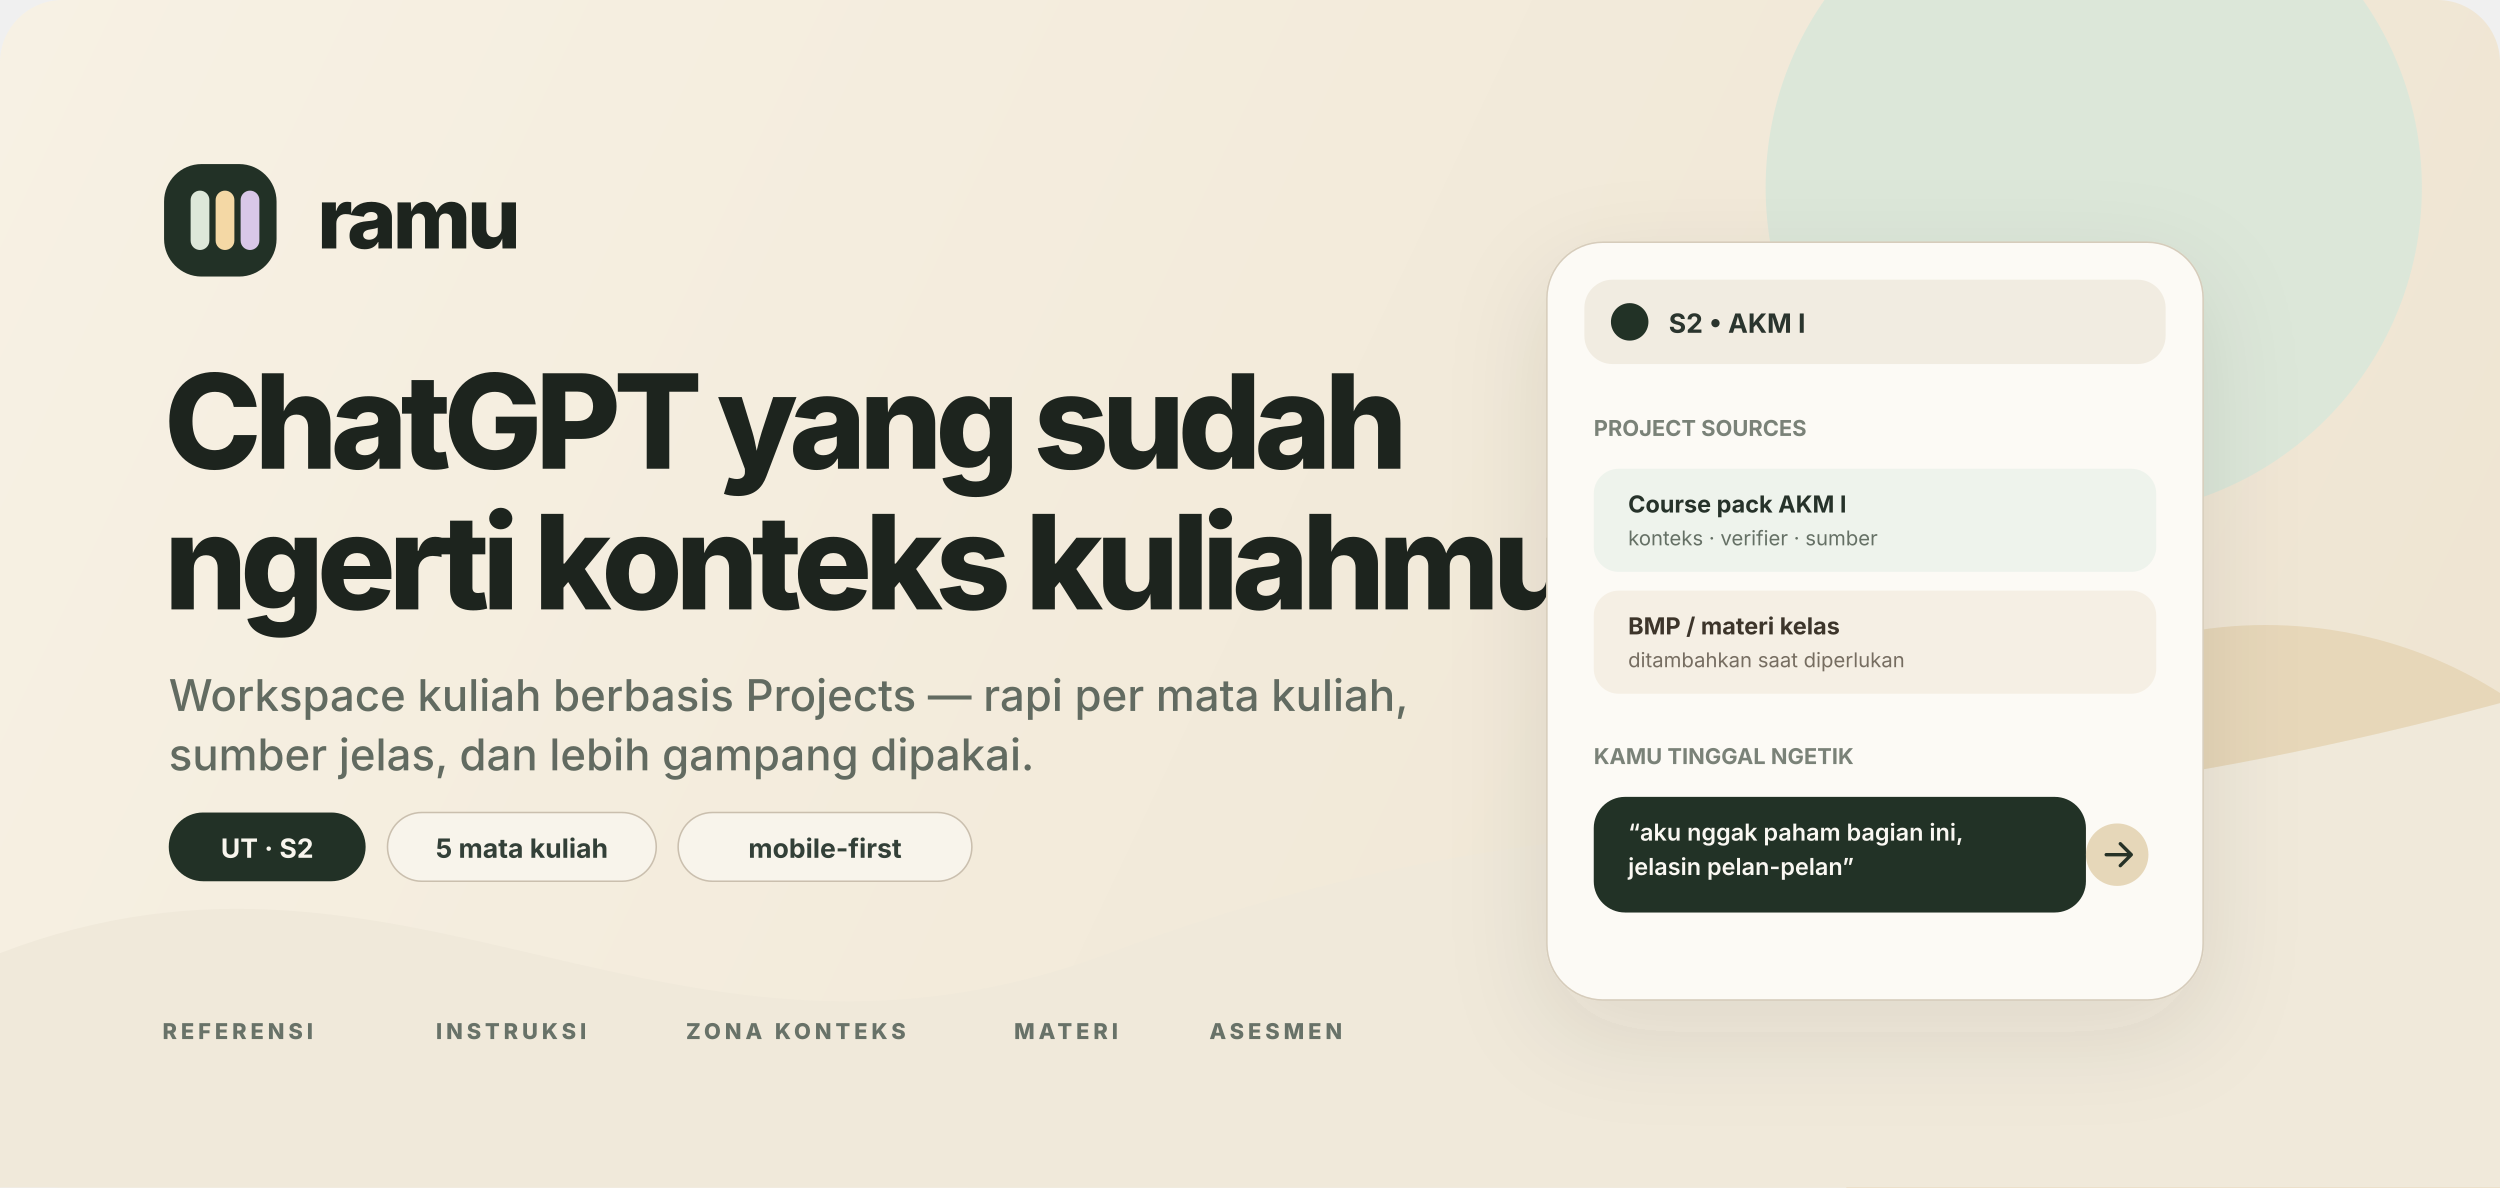
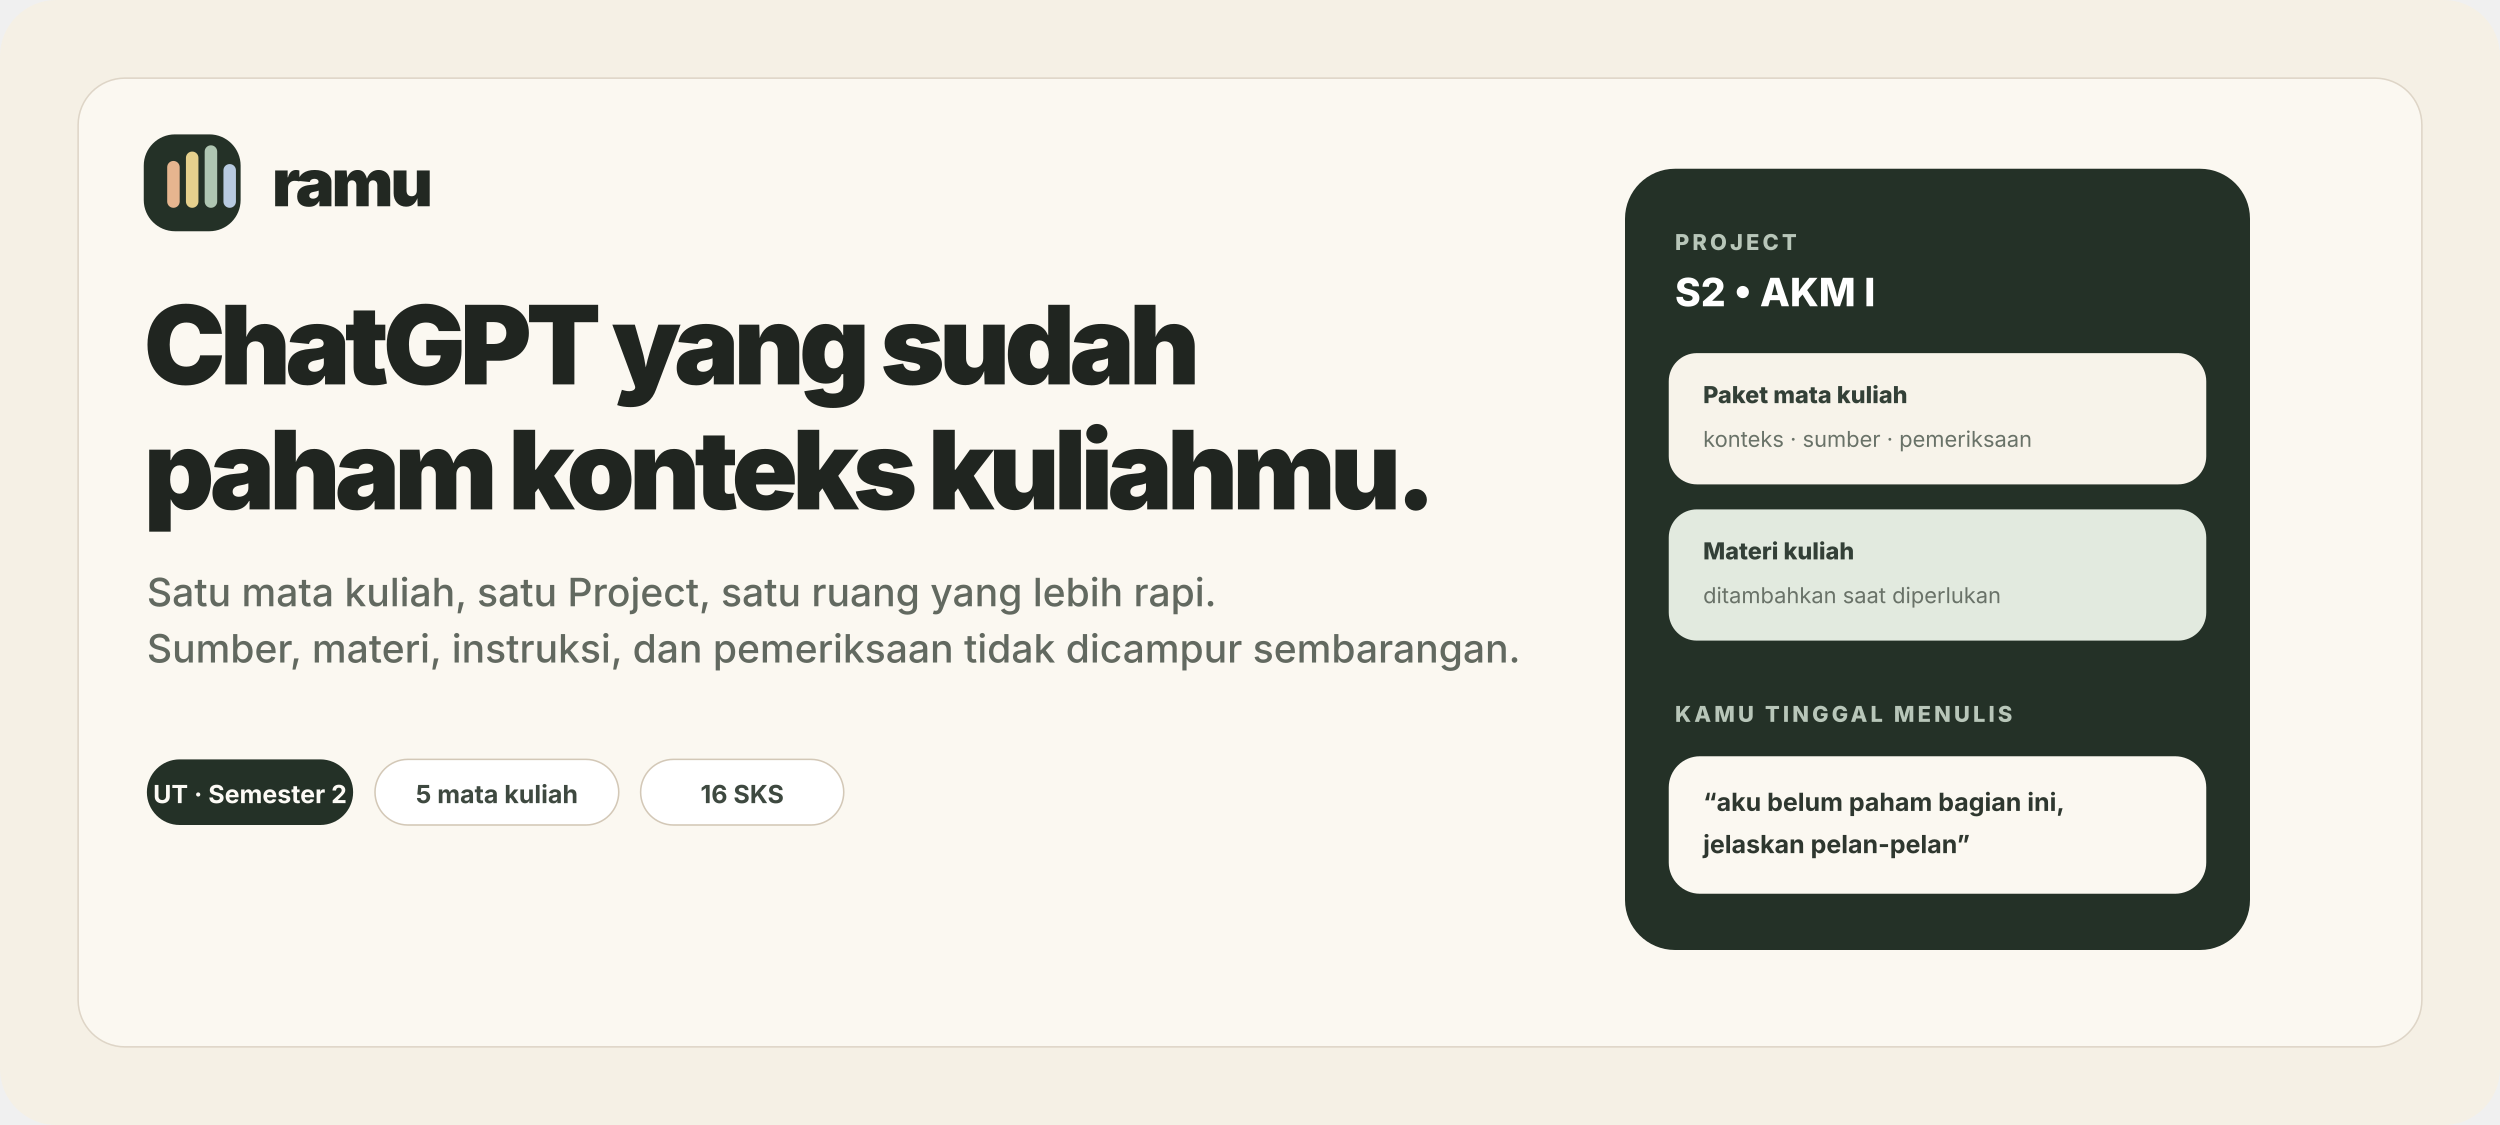
- <svg xmlns="http://www.w3.org/2000/svg" width="1600" height="760" viewBox="0 0 1600 760" fill="none">
-   <defs>
-     <linearGradient id="bg" x1="0" y1="0" x2="1600" y2="760" gradientUnits="userSpaceOnUse">
-       <stop stop-color="#F7F1E4" />
-       <stop offset="1" stop-color="#EEE4D1" />
-     </linearGradient>
-     <filter id="shadow" x="-20%" y="-20%" width="140%" height="140%">
-       <feDropShadow dx="0" dy="20" stdDeviation="32" flood-color="#2D352C" flood-opacity=".10" />
-     </filter>
-   </defs>
-   <rect width="1600" height="760" rx="40" fill="url(#bg)" />
-   <circle cx="1340" cy="120" r="210" fill="#DCE7D9" />
-   <circle cx="1450" cy="680" r="280" fill="#E7D7B9" />
-   <path d="M0 610C260 510 430 715 710 610C1030 490 1190 560 1600 450V760H0V610Z" fill="#F0E9DA" />
-   <g transform="translate(105 105)">
-     <g>
-       <rect width="72" height="72" rx="24" fill="#223126" />
-       <rect x="17" y="17" width="12" height="38" rx="6" fill="#DDE7D9" />
-       <rect x="33" y="17" width="12" height="38" rx="6" fill="#F4D8A5" />
-       <rect x="49" y="17" width="12" height="38" rx="6" fill="#D9C7E8" />
+ <svg xmlns="http://www.w3.org/2000/svg" width="1600" height="720" viewBox="0 0 1600 720" fill="none">
+   <rect width="1600" height="720" rx="36" fill="#F5F0E5" />
+   <rect x="50" y="50" width="1500" height="620" rx="30" fill="#FBF8F1" stroke="#DED5C7" />
+   <g font-family="Inter,Segoe UI,sans-serif">
+     <g transform="translate(92 86)">
+       <rect width="62" height="62" rx="20" fill="#243127" />
+       <rect x="15" y="17" width="8" height="30" rx="4" fill="#E6B58F" />
+       <rect x="27" y="11" width="8" height="36" rx="4" fill="#E6D08D" />
+       <rect x="39" y="7" width="8" height="40" rx="4" fill="#AFC6B2" />
+       <rect x="51" y="19" width="8" height="28" rx="4" fill="#B8CBE1" />
+       <text x="82" y="46" font-size="42" font-weight="850" letter-spacing="-2" fill="#222822">ramu</text>
    </g>
-     <text x="98" y="54" font-family="Inter,Segoe UI,sans-serif" font-size="54" font-weight="800" letter-spacing="-2.5" fill="#1D241E">ramu</text>
-   </g>
-   <text x="105" y="300" font-family="Inter,Segoe UI,sans-serif" font-size="84" font-weight="800" letter-spacing="-4.6" fill="#1D241E">ChatGPT yang sudah</text>
-   <text x="105" y="390" font-family="Inter,Segoe UI,sans-serif" font-size="84" font-weight="800" letter-spacing="-4.6" fill="#1D241E">ngerti konteks kuliahmu.</text>
-   <text x="108" y="455" font-family="Inter,Segoe UI,sans-serif" font-size="28" font-weight="500" fill="#626B61">Workspace kuliah berbasis Projects — rapi per mata kuliah,</text>
-   <text x="108" y="493" font-family="Inter,Segoe UI,sans-serif" font-size="28" font-weight="500" fill="#626B61">sumber jelas, dan lebih gampang dipakai.</text>
-   <g transform="translate(108 520)">
-     <rect width="126" height="44" rx="22" fill="#223126" />
-     <text x="63" y="29" text-anchor="middle" font-family="Inter,Segoe UI,sans-serif" font-size="17" font-weight="700" fill="#F8F5ED">UT · S2</text>
-     <rect x="140" width="172" height="44" rx="22" fill="#F8F4EB" stroke="#CABFAE" />
-     <text x="226" y="29" text-anchor="middle" font-family="Inter,Segoe UI,sans-serif" font-size="17" font-weight="700" fill="#334038">5 mata kuliah</text>
-     <rect x="326" width="188" height="44" rx="22" fill="#F8F4EB" stroke="#CABFAE" />
-     <text x="420" y="29" text-anchor="middle" font-family="Inter,Segoe UI,sans-serif" font-size="17" font-weight="700" fill="#334038">mobile-first</text>
-   </g>
-   <g transform="translate(990 155)" filter="url(#shadow)">
-     <rect width="420" height="485" rx="36" fill="#FCFAF5" stroke="#D6CCBB" />
-     <rect x="24" y="24" width="372" height="54" rx="18" fill="#F1ECE1" />
-     <circle cx="53" cy="51" r="12" fill="#223126" />
-     <text x="78" y="58" font-family="Inter,Segoe UI,sans-serif" font-size="17" font-weight="700" fill="#2B342D">S2 • AKM I</text>
-     <text x="30" y="124" font-family="Inter,Segoe UI,sans-serif" font-size="14" font-weight="700" fill="#7A8278">PROJECT SOURCES</text>
-     <rect x="30" y="145" width="360" height="66" rx="16" fill="#EEF3EC" />
-     <text x="52" y="173" font-family="Inter,Segoe UI,sans-serif" font-size="15" font-weight="700" fill="#263229">Course pack AKM I</text>
-     <text x="52" y="194" font-family="Inter,Segoe UI,sans-serif" font-size="13" fill="#657065">konteks · verifier · sumber</text>
-     <rect x="30" y="223" width="360" height="66" rx="16" fill="#F5EFE4" />
-     <text x="52" y="251" font-family="Inter,Segoe UI,sans-serif" font-size="15" font-weight="700" fill="#3C352C">BMP / materi kelas</text>
-     <text x="52" y="272" font-family="Inter,Segoe UI,sans-serif" font-size="13" fill="#766D61">ditambahkan saat diperlukan</text>
-     <text x="30" y="334" font-family="Inter,Segoe UI,sans-serif" font-size="14" font-weight="700" fill="#7A8278">KAMU TINGGAL NGETIK</text>
-     <rect x="30" y="355" width="315" height="74" rx="20" fill="#223126" />
-     <text x="52" y="383" font-family="Inter,Segoe UI,sans-serif" font-size="15" font-weight="600" fill="#FAF8F2">“aku nggak paham bagian ini,</text>
-     <text x="52" y="405" font-family="Inter,Segoe UI,sans-serif" font-size="15" font-weight="600" fill="#FAF8F2">jelasin pelan-pelan”</text>
-     <circle cx="365" cy="392" r="20" fill="#E6D7B9" />
-     <path d="M358 392h14M367 385l7 7-7 7" stroke="#253128" stroke-width="2.2" stroke-linecap="round" stroke-linejoin="round" />
-   </g>
-   <g transform="translate(104 665)">
-     <text x="0" y="0" font-family="Inter,Segoe UI,sans-serif" font-size="14" font-weight="800" letter-spacing="2.5" fill="#687268">REFERENSI</text>
-     <text x="175" y="0" font-family="Inter,Segoe UI,sans-serif" font-size="14" font-weight="800" letter-spacing="2.5" fill="#687268">INSTRUKSI</text>
-     <text x="335" y="0" font-family="Inter,Segoe UI,sans-serif" font-size="14" font-weight="800" letter-spacing="2.5" fill="#687268">ZONA KONTEKS</text>
-     <text x="545" y="0" font-family="Inter,Segoe UI,sans-serif" font-size="14" font-weight="800" letter-spacing="2.5" fill="#687268">MATERI</text>
-     <text x="670" y="0" font-family="Inter,Segoe UI,sans-serif" font-size="14" font-weight="800" letter-spacing="2.5" fill="#687268">ASESMEN</text>
+     <text x="92" y="246" font-size="70" font-weight="850" letter-spacing="-3.6" fill="#202520">ChatGPT yang sudah</text>
+     <text x="92" y="326" font-size="70" font-weight="850" letter-spacing="-3.6" fill="#202520">paham konteks kuliahmu.</text>
+     <text x="94" y="388" font-size="25" font-weight="500" fill="#626960">Satu mata kuliah, satu Project, satu ruang yang lebih rapi.</text>
+     <text x="94" y="424" font-size="25" font-weight="500" fill="#626960">Sumber, materi, instruksi, dan pemeriksaan tidak dicampur sembarangan.</text>
+     <g transform="translate(94 486)">
+       <rect width="132" height="42" rx="21" fill="#243127" />
+       <text x="66" y="28" text-anchor="middle" font-size="16" font-weight="750" fill="#FCFAF5">UT · Semester 2</text>
+       <rect x="146" width="156" height="42" rx="21" fill="#FFFFFF" stroke="#D3C8B7" />
+       <text x="224" y="28" text-anchor="middle" font-size="16" font-weight="750" fill="#3E4940">5 mata kuliah</text>
+       <rect x="316" width="130" height="42" rx="21" fill="#FFFFFF" stroke="#D3C8B7" />
+       <text x="381" y="28" text-anchor="middle" font-size="16" font-weight="750" fill="#3E4940">16 SKS</text>
+     </g>
+     <g transform="translate(1040 108)">
+       <rect width="400" height="500" rx="32" fill="#243127" />
+       <text x="32" y="52" font-size="14" font-weight="800" letter-spacing="2" fill="#B8C6B9">PROJECT</text>
+       <text x="32" y="88" font-size="25" font-weight="800" fill="#FFFFFF">S2 • AKM I</text>
+       <rect x="28" y="118" width="344" height="84" rx="18" fill="#F7F3EA" />
+       <text x="50" y="150" font-size="15" font-weight="800" fill="#334037">Paket mata kuliah</text>
+       <text x="50" y="178" font-size="14" fill="#697268">konteks · sumber · pemeriksaan</text>
+       <rect x="28" y="218" width="344" height="84" rx="18" fill="#E2EADF" />
+       <text x="50" y="250" font-size="15" font-weight="800" fill="#334037">Materi kuliah</text>
+       <text x="50" y="278" font-size="14" fill="#697268">ditambahkan saat diperlukan</text>
+       <text x="32" y="354" font-size="14" font-weight="800" letter-spacing="2" fill="#B8C6B9">KAMU TINGGAL MENULIS</text>
+       <rect x="28" y="376" width="344" height="88" rx="20" fill="#FBF8F1" />
+       <text x="50" y="411" font-size="16" font-weight="650" fill="#2E372F">“aku belum paham bagian ini,</text>
+       <text x="50" y="438" font-size="16" font-weight="650" fill="#2E372F">jelaskan pelan-pelan”</text>
+     </g>
  </g>
</svg>
